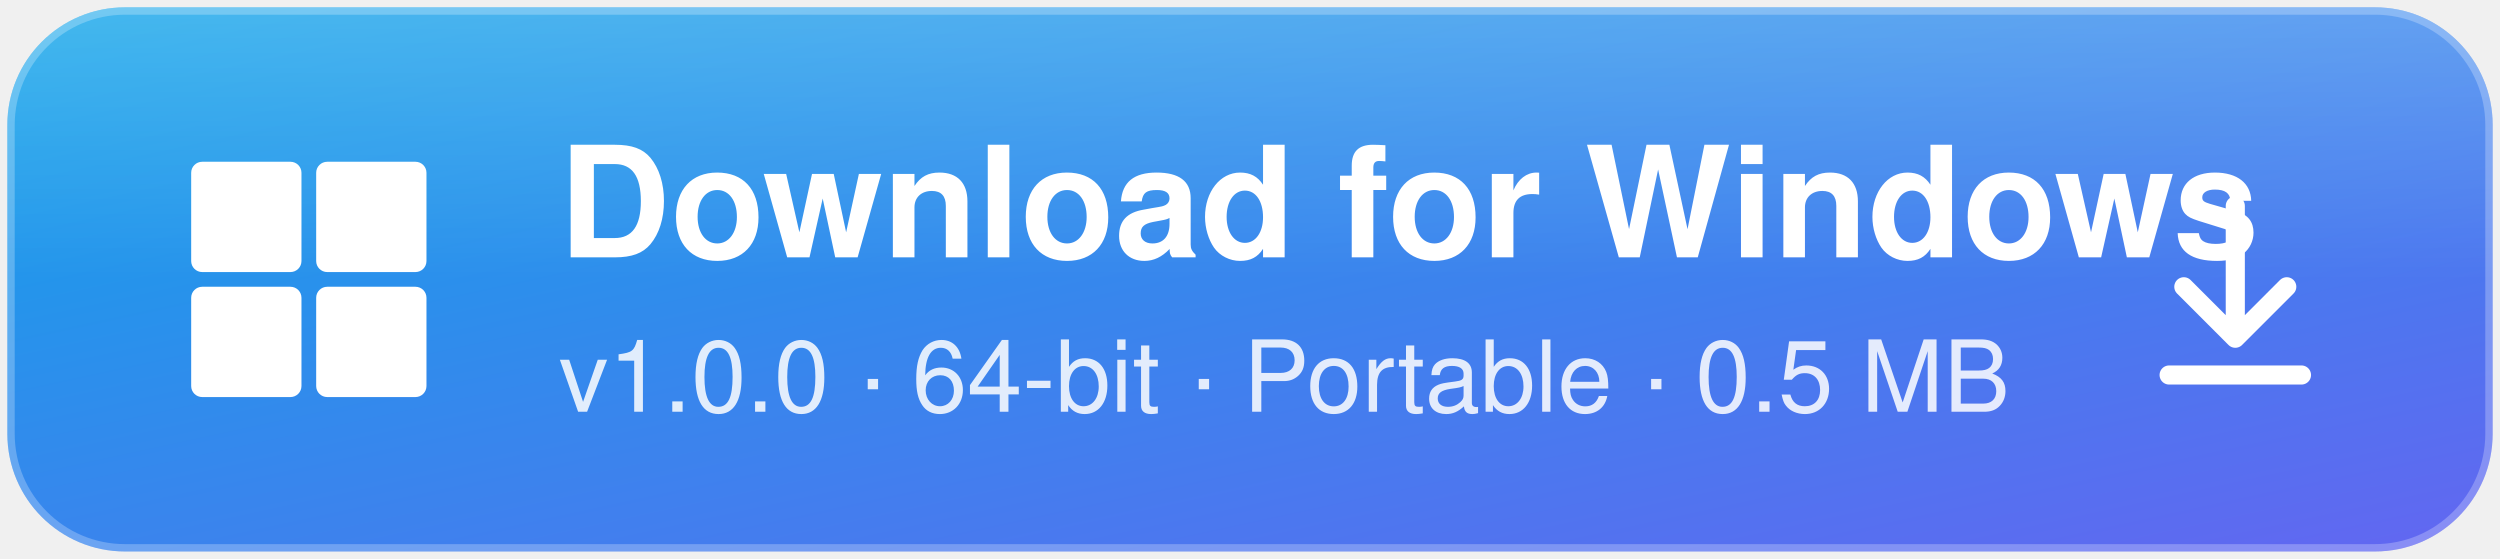
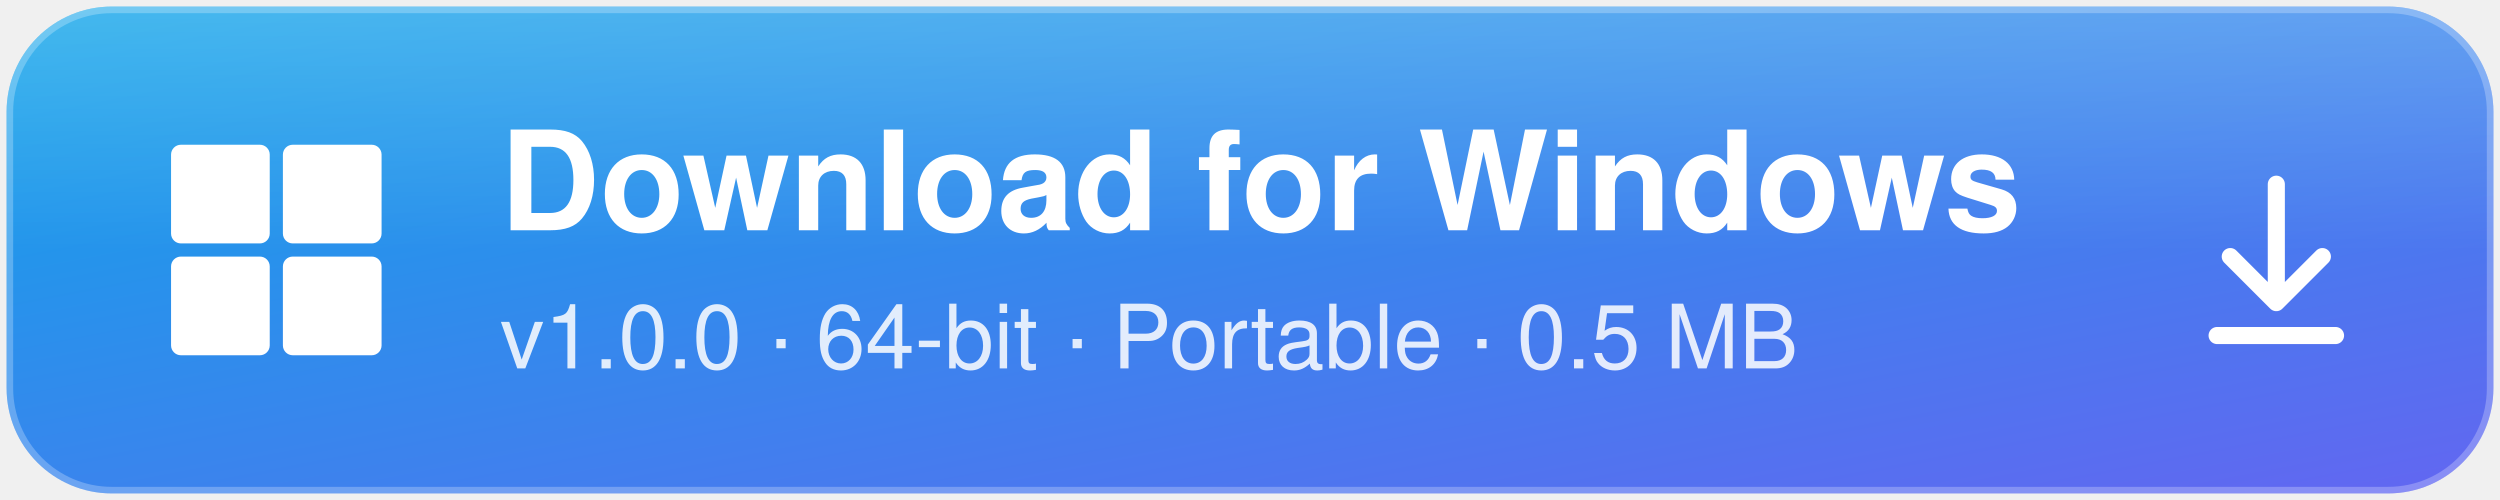
- <svg xmlns="http://www.w3.org/2000/svg" width="340" height="76" viewBox="0 0 340 76" role="img" aria-label="Download Photo Viewer for Windows">
+ <svg xmlns="http://www.w3.org/2000/svg" width="380" height="76" viewBox="0 0 380 76" role="img" aria-label="Download Photo Viewer for Windows">
  <defs>
    <linearGradient id="g" x1="0" y1="0" x2="1" y2="1">
      <stop offset="0" stop-color="#0EA5E9" />
      <stop offset="1" stop-color="#6366F1" />
    </linearGradient>
    <linearGradient id="s" x1="0" y1="0" x2="0" y2="1">
      <stop offset="0" stop-color="#fff" stop-opacity=".22" />
      <stop offset=".5" stop-color="#fff" stop-opacity="0" />
    </linearGradient>
  </defs>
-   <rect x="1" y="1" width="338" height="74" rx="16" fill="url(#g)" />
-   <rect x="1" y="1" width="338" height="74" rx="16" fill="url(#s)" />
-   <rect x="1.5" y="1.5" width="337" height="73" rx="15.5" fill="none" stroke="#fff" stroke-opacity=".25" />
+   <rect x="1" y="1" width="378" height="74" rx="16" fill="url(#g)" />
+   <rect x="1" y="1" width="378" height="74" rx="16" fill="url(#s)" />
+   <rect x="1.5" y="1.5" width="377" height="73" rx="15.5" fill="none" stroke="#fff" stroke-opacity=".25" />
  <g transform="translate(26 22)" fill="#fff">
    <rect width="15" height="15" rx="1.5" />
    <rect x="17" width="15" height="15" rx="1.5" />
    <rect y="17" width="15" height="15" rx="1.5" />
    <rect x="17" y="17" width="15" height="15" rx="1.5" />
  </g>
  <g font-family="Segoe UI, -apple-system, Helvetica, Arial, sans-serif" fill="#fff">
    <text x="76" y="35" font-size="21" font-weight="700">Download for Windows</text>
    <text x="76" y="56" font-size="13.5" fill-opacity=".85">v1.0.0  ·  64-bit  ·  Portable  ·  0.5 MB</text>
  </g>
-   <g transform="translate(304 38)" stroke="#fff" stroke-width="2.6" fill="none" stroke-linecap="round" stroke-linejoin="round">
+   <g transform="translate(346 38)" stroke="#fff" stroke-width="2.6" fill="none" stroke-linecap="round" stroke-linejoin="round">
    <path d="M0 -10 V8 M-7 1 L0 8 L7 1 M-9 13 H9" />
  </g>
</svg>
